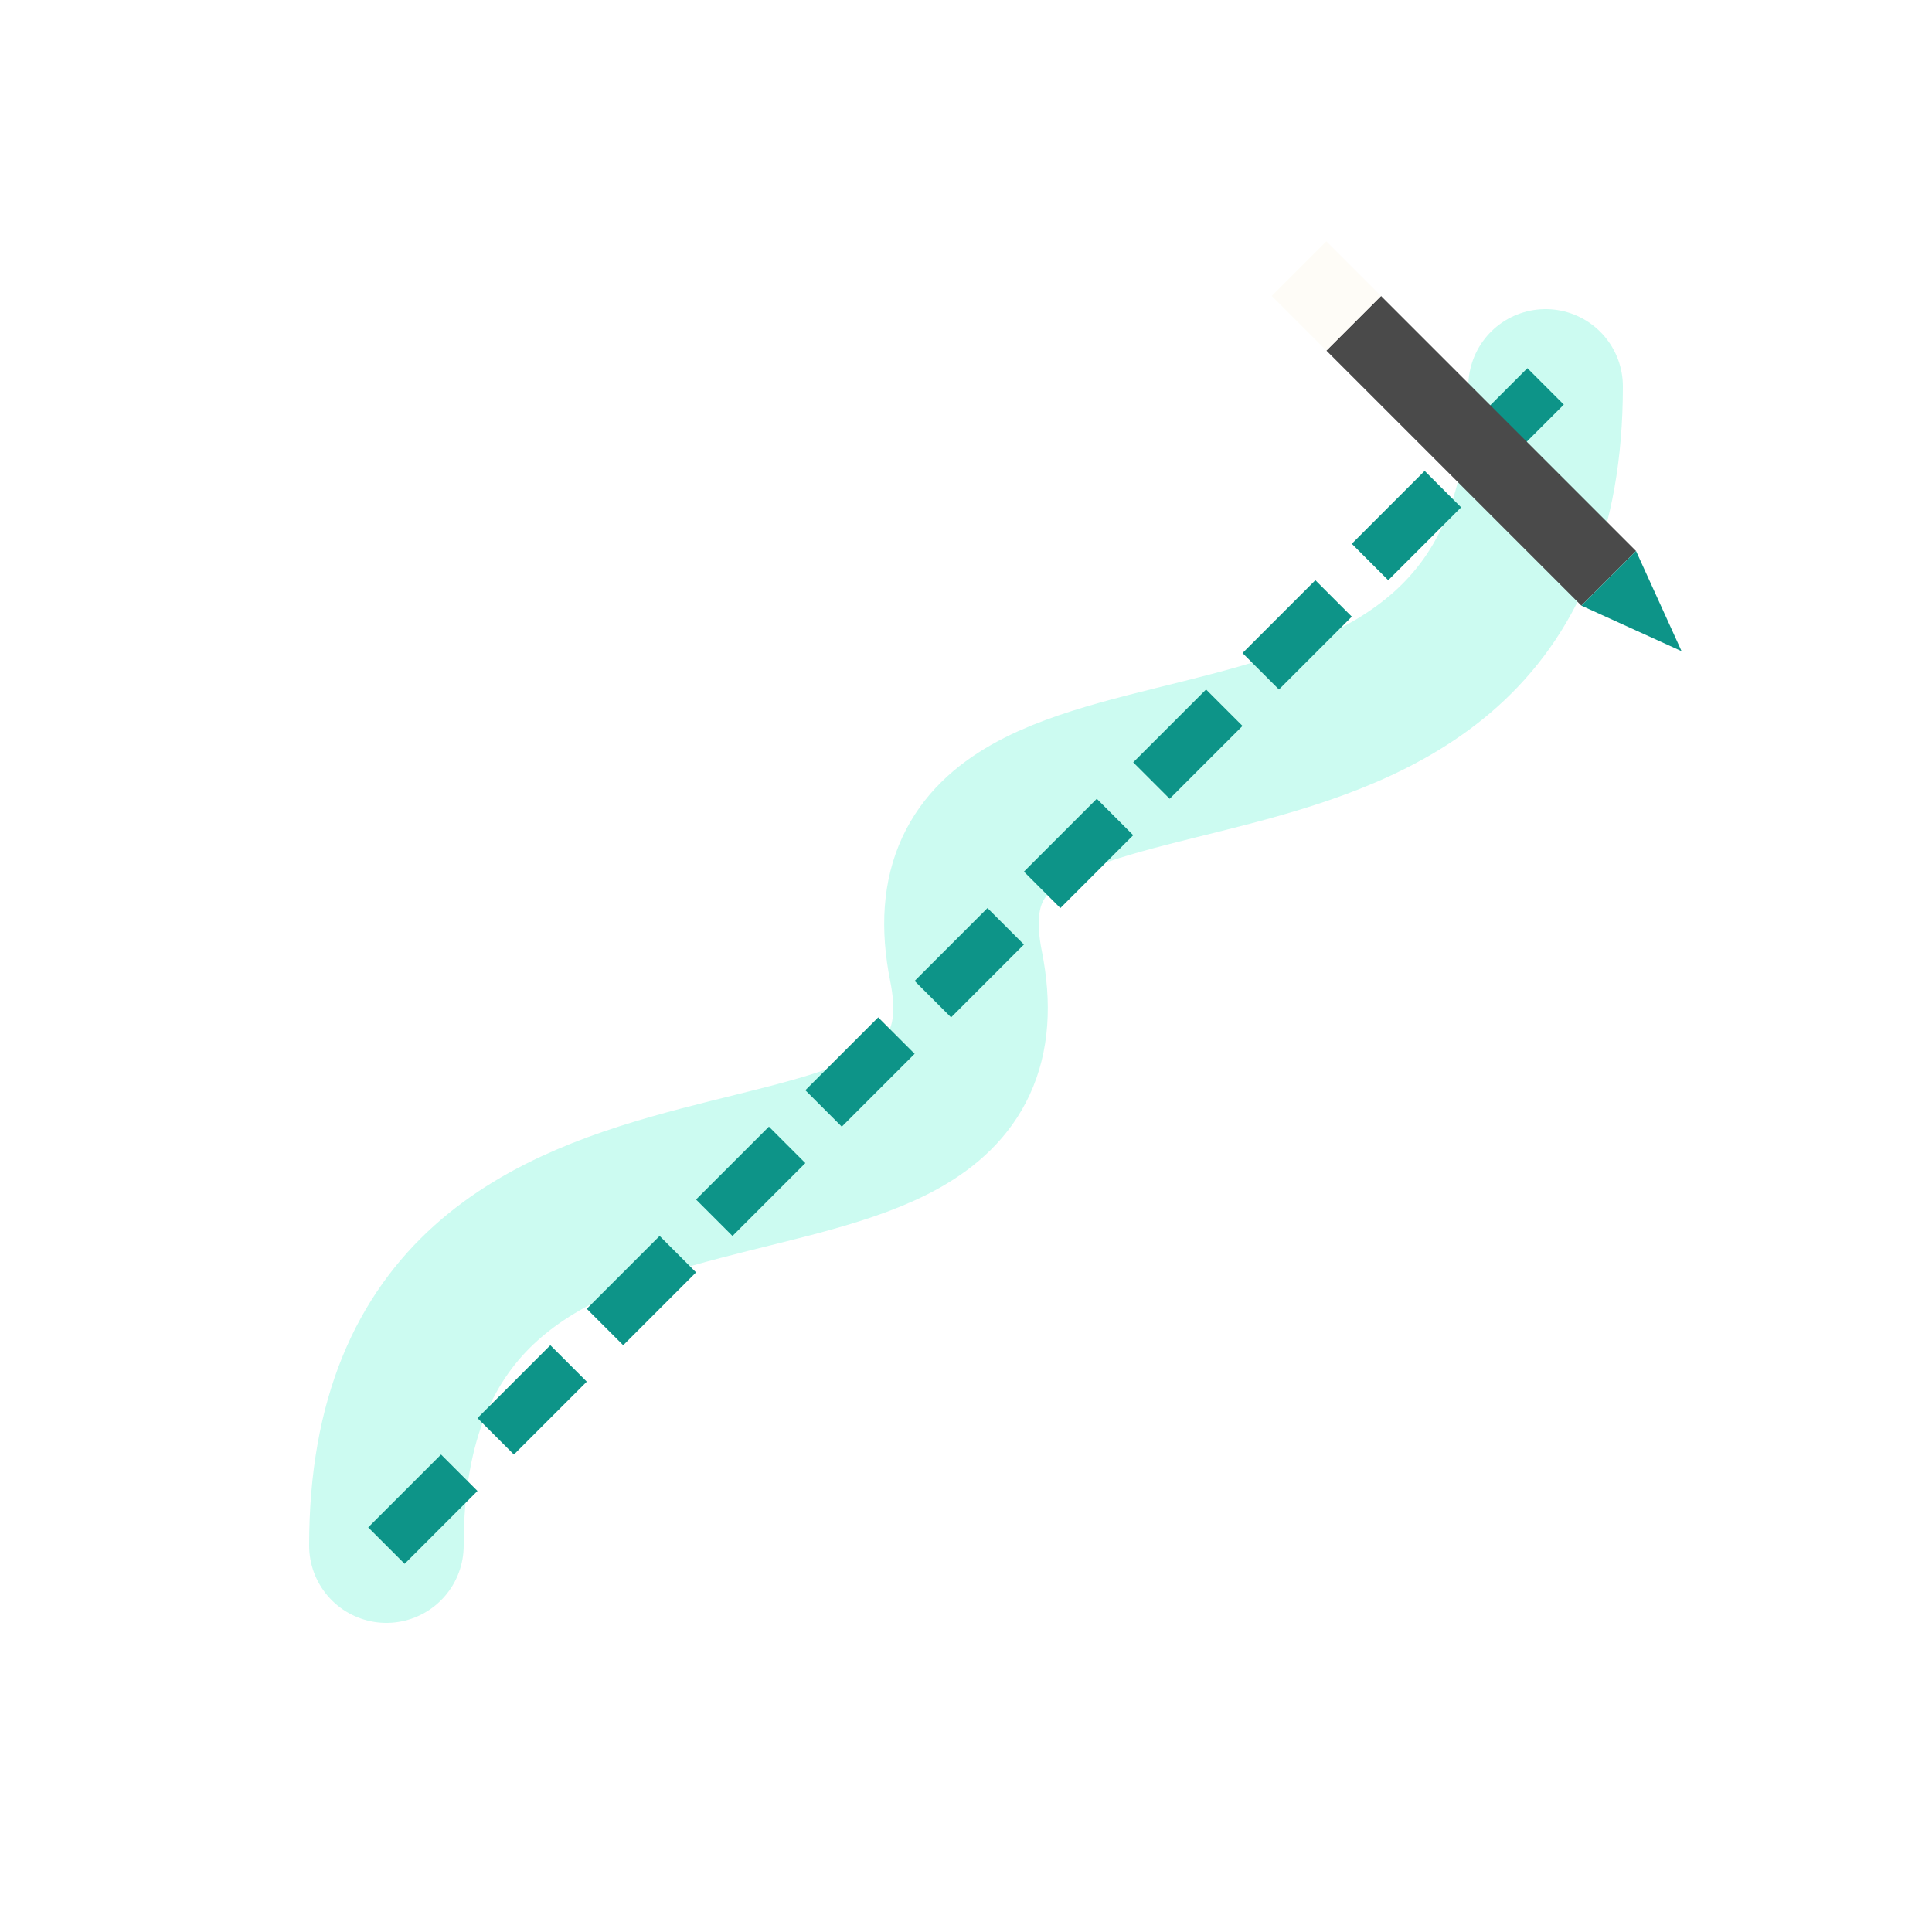
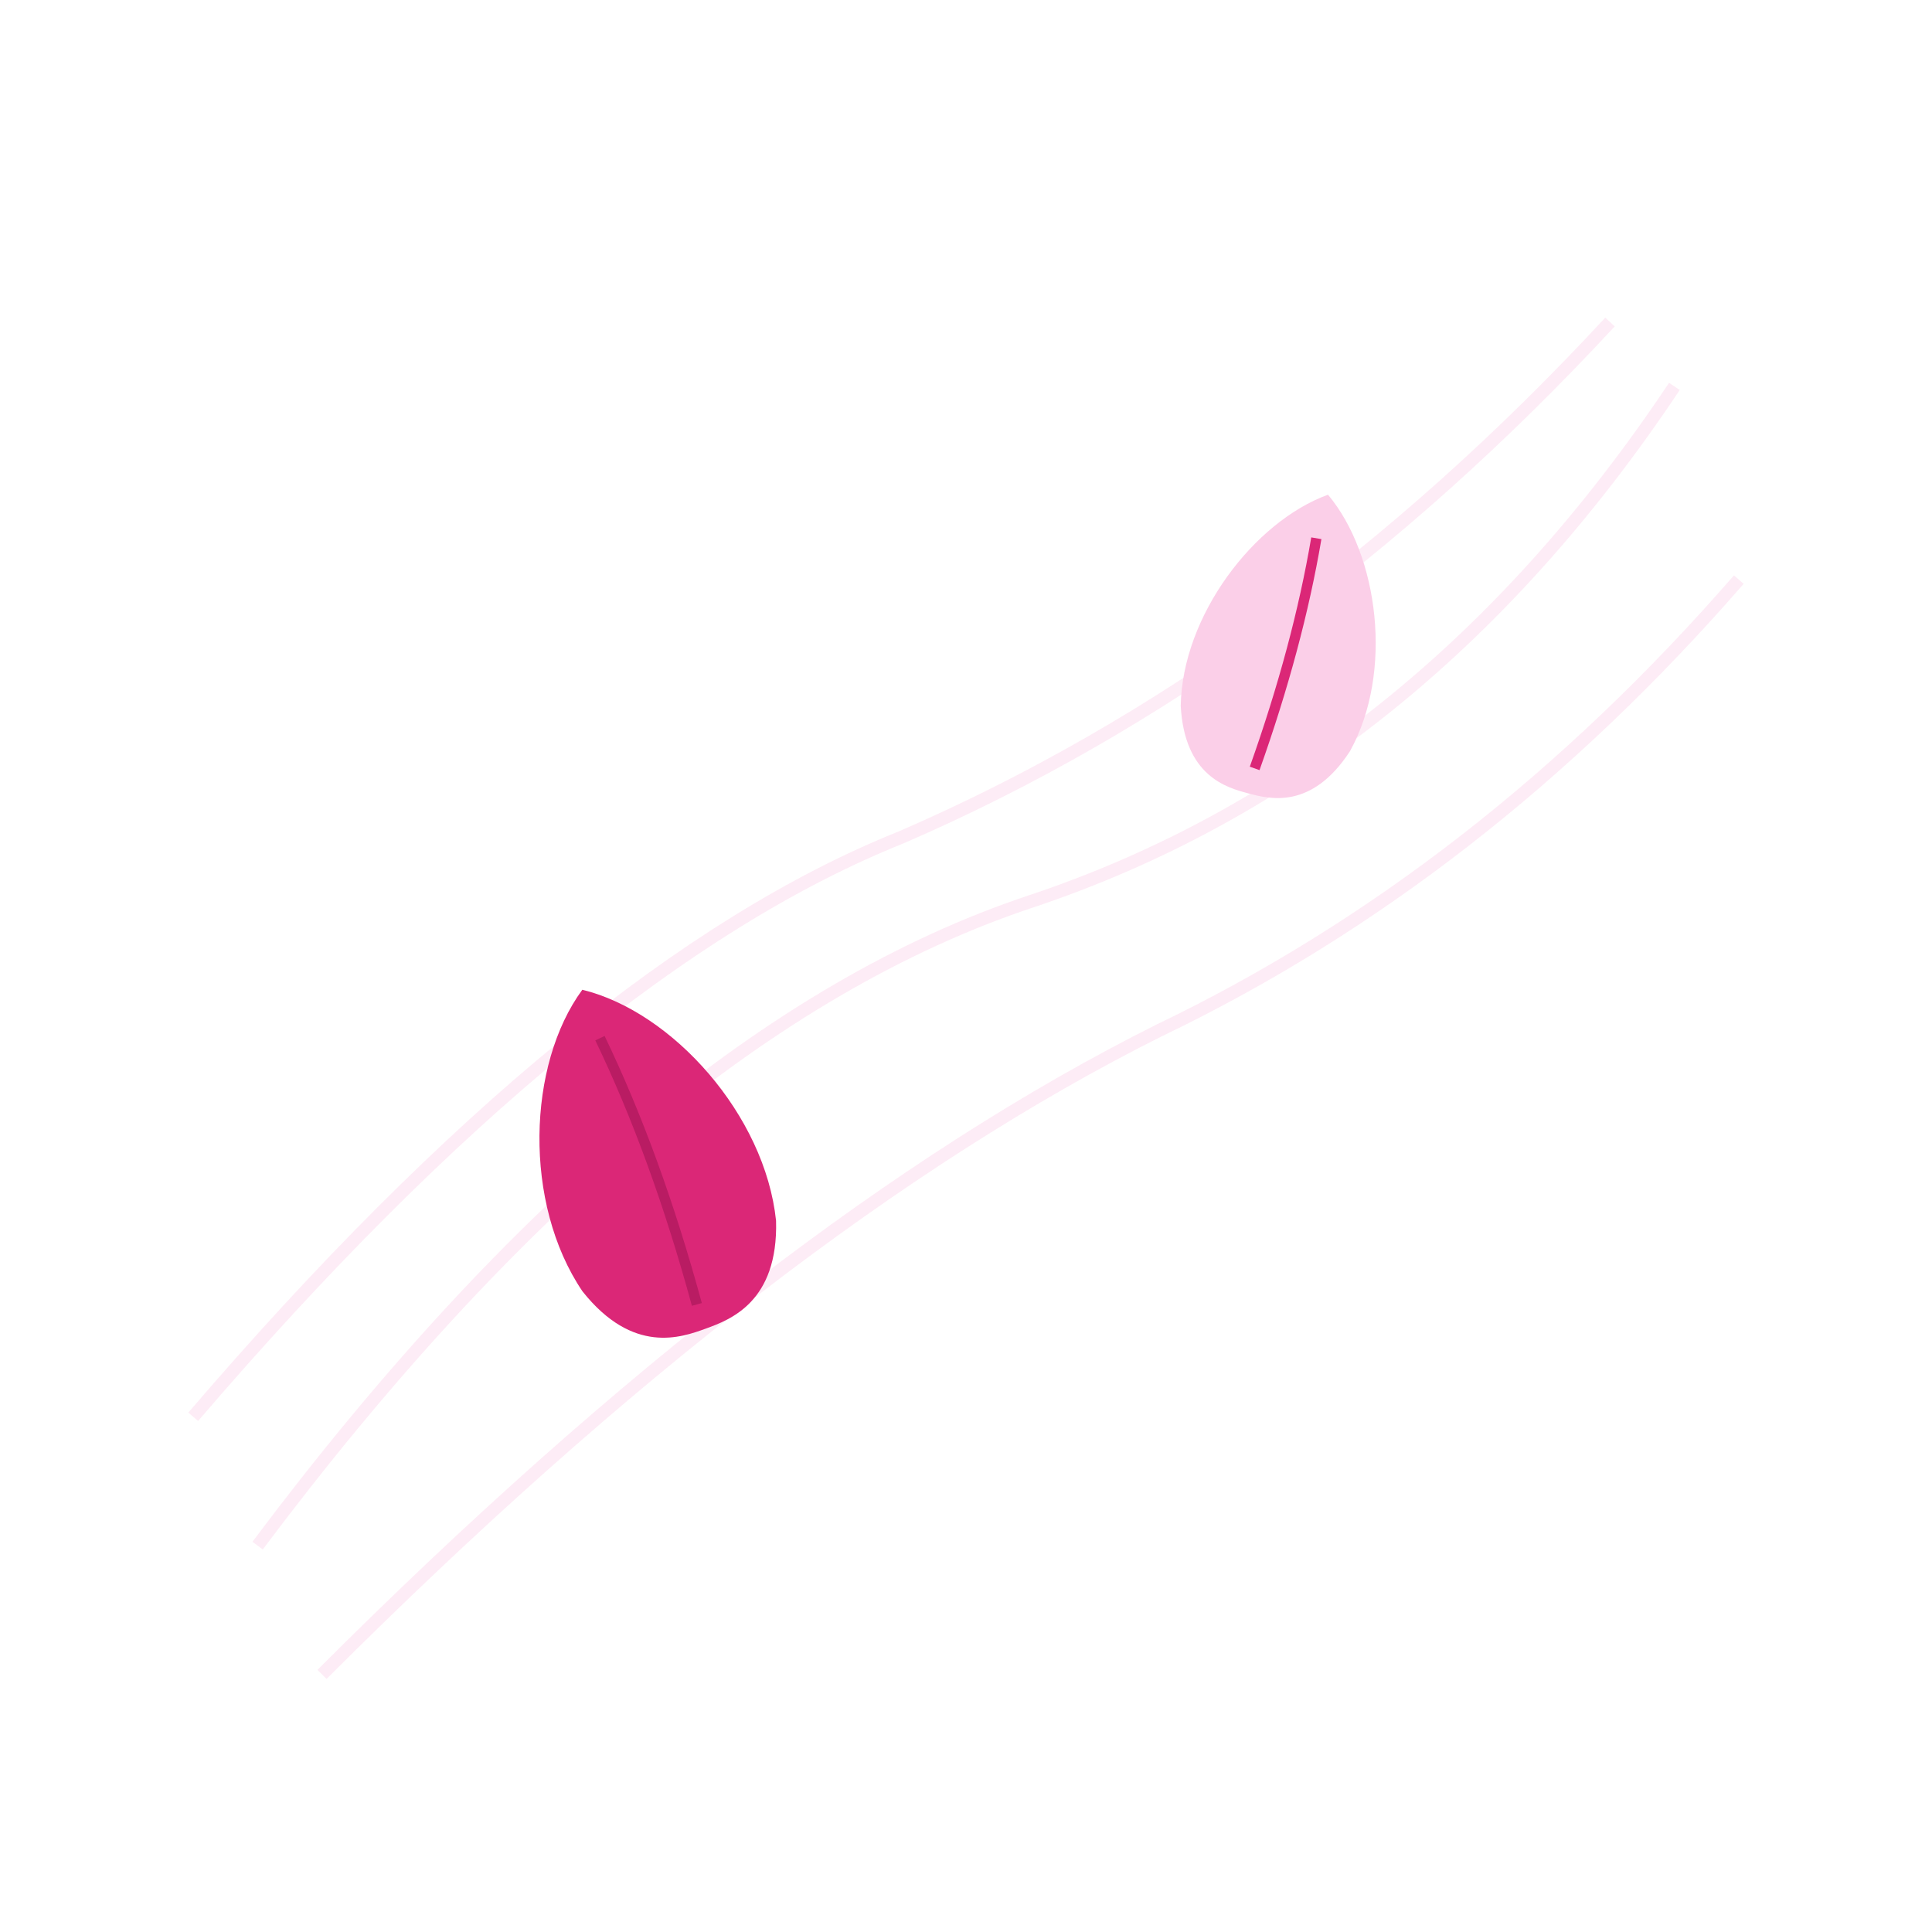
<svg xmlns="http://www.w3.org/2000/svg" viewBox="0 0 150 150">
-   <path d="M 30 120 C 30 80, 80 100, 75 75 S 120 70, 120 30" stroke="#ccfbf1" stroke-width="12" fill="none" stroke-linecap="round" />
-   <line x1="30" y1="120" x2="120" y2="30" stroke="#0d9488" stroke-width="4" stroke-dasharray="8 4" />
-   <g transform="rotate(-45, 115, 35)">
-     <rect x="112" y="21" width="6" height="28" fill="#4a4a4a" />
-     <polygon points="112,49 118,49 115,57" fill="#0d9488" />
-     <rect x="112" y="15" width="6" height="6" fill="#fefcf7" />
+   <path d="M20,120 Q50,80 80,70 Q110,60 130,30" stroke="#fbcfe8" stroke-width="1.0" opacity="0.4" fill="none" />
+   <path d="M25,130 Q60,95 90,80 Q115,68 135,45" stroke="#fbcfe8" stroke-width="1.0" opacity="0.4" fill="none" />
+   <path d="M15,110 Q45,75 70,65 Q100,52 125,25" stroke="#fbcfe8" stroke-width="1.0" opacity="0.4" fill="none" />
+   <g transform="translate(50,90) rotate(-20)">
+     <path d="M0,-14 C6,-10 10,0 8,8 C6,14 2,14 0,14 C-2,14 -6,14 -8,8 C-10,0 -6,-10 0,-14 Z" fill="#db2777" />
+     <path d="M0,-10 Q1,0 0,12" stroke="#b91c63" stroke-width="0.8" fill="none" />
+   </g>
+   <g transform="translate(100,50) rotate(15)">
+     <path d="M0,-12 C5,-8.5 8.5,0 6.8,6.8 C5.1,12 1.7,12 0,12 C-1.7,12 -5.1,12 -6.8,6.8 C-8.5,0 -5,-8.5 0,-12 Z" fill="#fbcfe8" />
+     <path d="M0,-8.5 Q0.8,0 0,10" stroke="#db2777" stroke-width="0.8" fill="none" />
  </g>
</svg>
